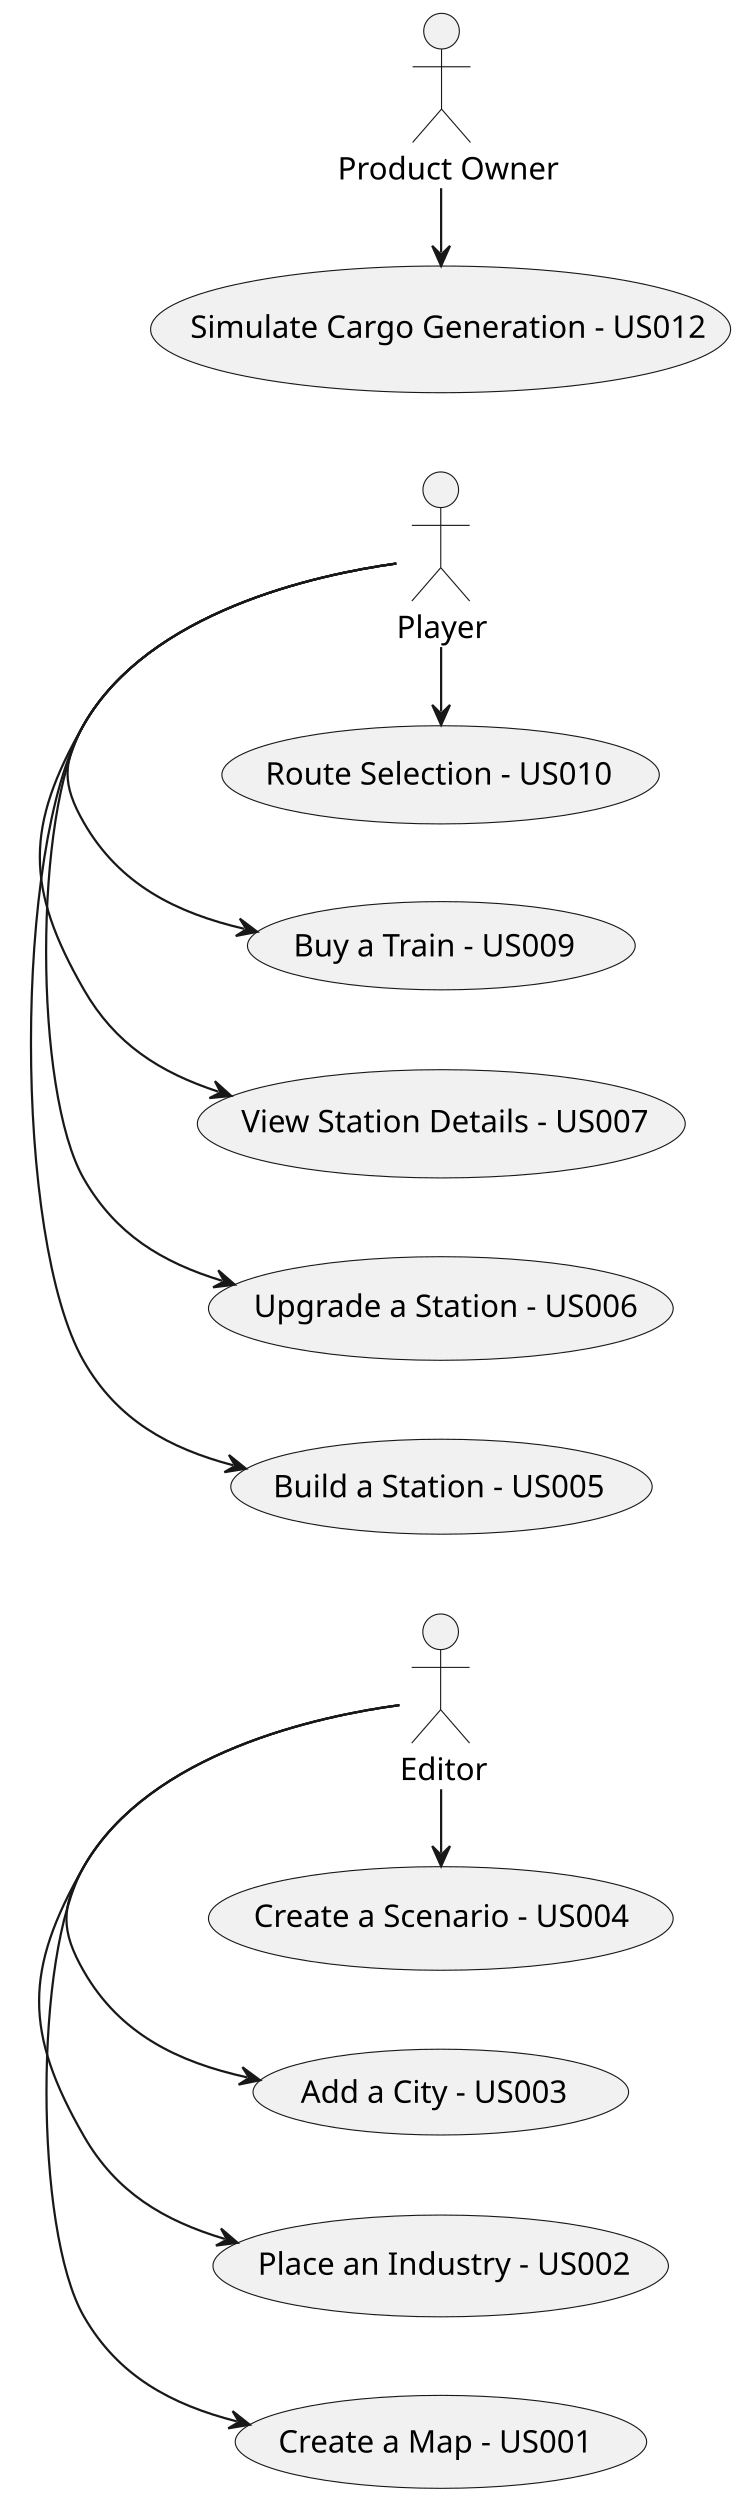
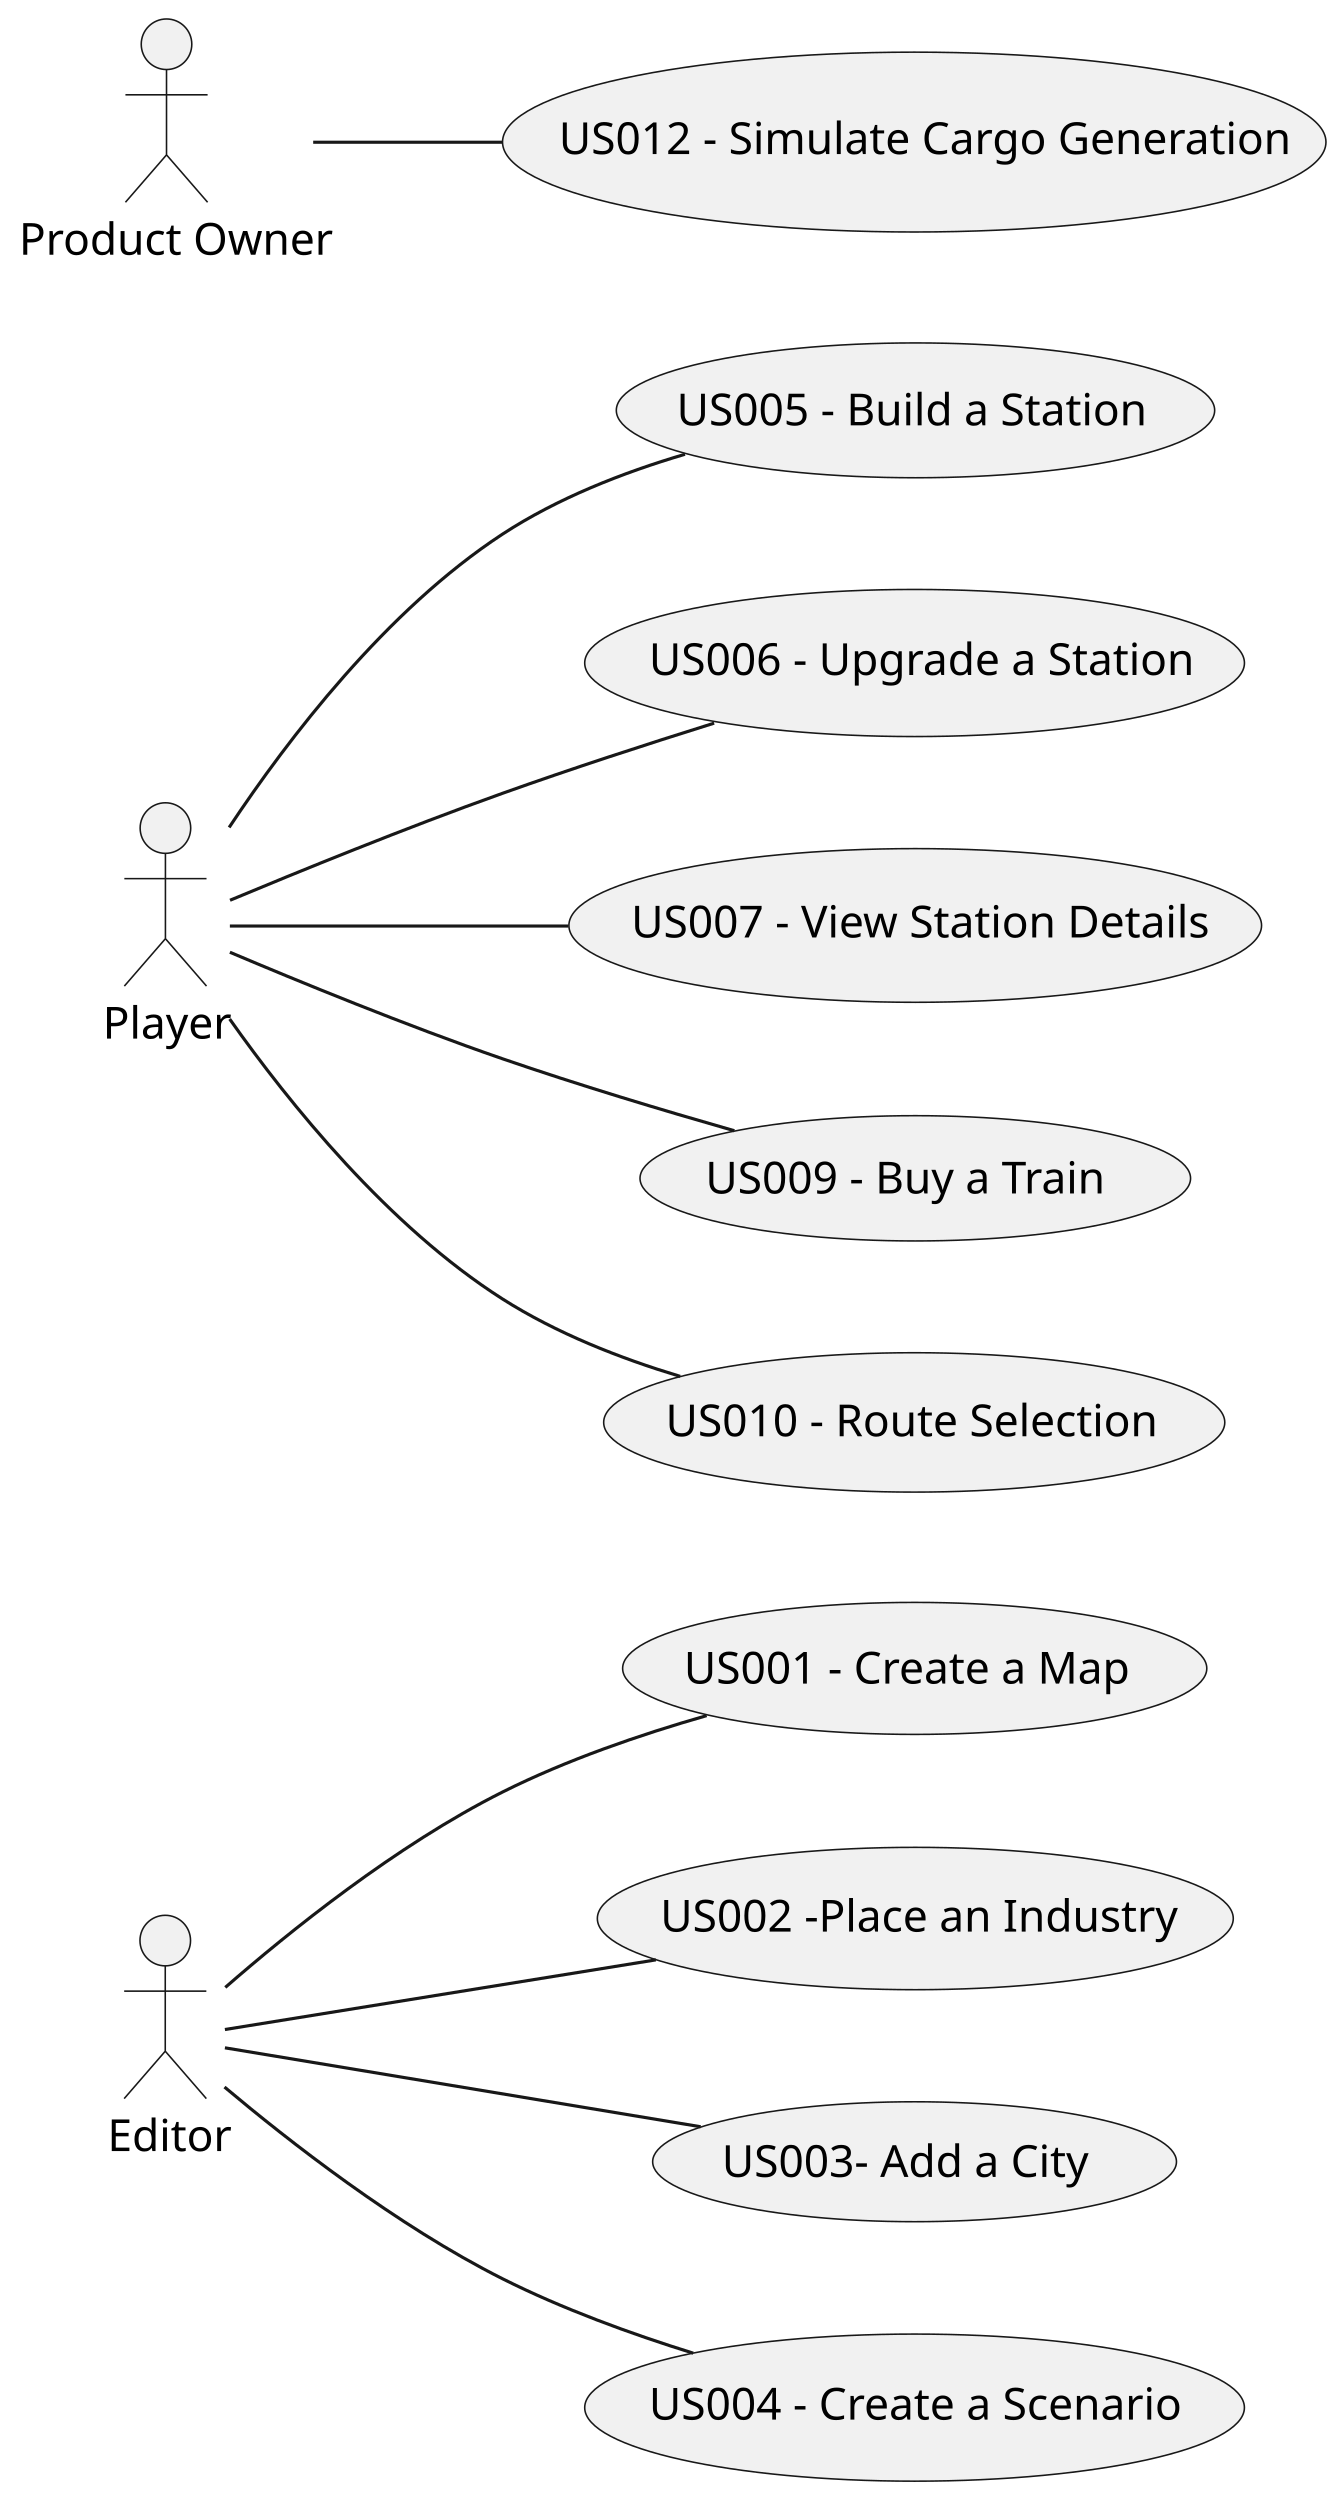
- <svg xmlns="http://www.w3.org/2000/svg" contentStyleType="text/css" height="1123px" preserveAspectRatio="none" style="width:334px;height:1123px;background:#FFFFFF;" version="1.1" viewBox="0 0 334 1123" width="334px" zoomAndPan="magnify">
+ <svg xmlns="http://www.w3.org/2000/svg" contentStyleType="text/css" height="791px" preserveAspectRatio="none" style="width:425px;height:791px;background:#FFFFFF;" version="1.1" viewBox="0 0 425 791" width="425px" zoomAndPan="magnify">
  <defs />
  <g>
    <g id="elem_Editor">
-       <ellipse cx="197.936" cy="733" fill="#F1F1F1" rx="8" ry="8" style="stroke:#181818;stroke-width:0.5;" />
-       <path d="M197.936,741 L197.936,768 M184.936,749 L210.936,749 M197.936,768 L184.936,783 M197.936,768 L210.936,783 " fill="none" style="stroke:#181818;stroke-width:0.5;" />
-       <text fill="#000000" font-family="sans-serif" font-size="14" lengthAdjust="spacing" textLength="36.572" x="179.65" y="799.607">Editor</text>
+       <ellipse cx="52.286" cy="614" fill="#F1F1F1" rx="8" ry="8" style="stroke:#181818;stroke-width:0.5;" />
+       <path d="M52.286,622 L52.286,649 M39.286,630 L65.286,630 M52.286,649 L39.286,664 M52.286,649 L65.286,664 " fill="none" style="stroke:#181818;stroke-width:0.5;" />
+       <text fill="#000000" font-family="sans-serif" font-size="14" lengthAdjust="spacing" textLength="36.572" x="34" y="680.607">Editor</text>
    </g>
    <g id="elem_Player">
-       <ellipse cx="197.991" cy="220" fill="#F1F1F1" rx="8" ry="8" style="stroke:#181818;stroke-width:0.5;" />
-       <path d="M197.991,228 L197.991,255 M184.991,236 L210.991,236 M197.991,255 L184.991,270 M197.991,255 L210.991,270 " fill="none" style="stroke:#181818;stroke-width:0.5;" />
-       <text fill="#000000" font-family="sans-serif" font-size="14" lengthAdjust="spacing" textLength="39.683" x="178.15" y="286.607">Player</text>
+       <ellipse cx="52.341" cy="262" fill="#F1F1F1" rx="8" ry="8" style="stroke:#181818;stroke-width:0.5;" />
+       <path d="M52.341,270 L52.341,297 M39.341,278 L65.341,278 M52.341,297 L39.341,312 M52.341,297 L65.341,312 " fill="none" style="stroke:#181818;stroke-width:0.5;" />
+       <text fill="#000000" font-family="sans-serif" font-size="14" lengthAdjust="spacing" textLength="39.683" x="32.5" y="328.607">Player</text>
    </g>
    <g id="elem_ProductOwner">
-       <ellipse cx="198.336" cy="14" fill="#F1F1F1" rx="8" ry="8" style="stroke:#181818;stroke-width:0.5;" />
-       <path d="M198.336,22 L198.336,49 M185.336,30 L211.336,30 M198.336,49 L185.336,64 M198.336,49 L211.336,64 " fill="none" style="stroke:#181818;stroke-width:0.5;" />
-       <text fill="#000000" font-family="sans-serif" font-size="14" lengthAdjust="spacing" textLength="93.372" x="151.65" y="80.607">Product Owner</text>
+       <ellipse cx="52.686" cy="14" fill="#F1F1F1" rx="8" ry="8" style="stroke:#181818;stroke-width:0.5;" />
+       <path d="M52.686,22 L52.686,49 M39.686,30 L65.686,30 M52.686,49 L39.686,64 M52.686,49 L65.686,64 " fill="none" style="stroke:#181818;stroke-width:0.5;" />
+       <text fill="#000000" font-family="sans-serif" font-size="14" lengthAdjust="spacing" textLength="93.372" x="6" y="80.607">Product Owner</text>
    </g>
    <g id="elem_US001">
-       <ellipse cx="198.066" cy="1096.883" fill="#F1F1F1" rx="92.416" ry="20.883" style="stroke:#181818;stroke-width:0.5;" />
-       <text fill="#000000" font-family="sans-serif" font-size="14" lengthAdjust="spacing" textLength="140.068" x="125.032" y="1101.687">Create a Map - US001</text>
+       <ellipse cx="289.416" cy="527.883" fill="#F1F1F1" rx="92.416" ry="20.883" style="stroke:#181818;stroke-width:0.5;" />
+       <text fill="#000000" font-family="sans-serif" font-size="14" lengthAdjust="spacing" textLength="140.068" x="216.382" y="532.687">US001 - Create a Map</text>
    </g>
    <g id="elem_US002">
-       <ellipse cx="197.953" cy="1017.861" fill="#F1F1F1" rx="102.303" ry="22.861" style="stroke:#181818;stroke-width:0.5;" />
-       <text fill="#000000" font-family="sans-serif" font-size="14" lengthAdjust="spacing" textLength="163.42" x="115.797" y="1021.826">Place an Industry - US002</text>
+       <ellipse cx="289.604" cy="607.021" fill="#F1F1F1" rx="100.604" ry="22.521" style="stroke:#181818;stroke-width:0.5;" />
+       <text fill="#000000" font-family="sans-serif" font-size="14" lengthAdjust="spacing" textLength="159.53" x="208.91" y="611.16">US002 -Place an Industry</text>
    </g>
    <g id="elem_US003">
-       <ellipse cx="198.012" cy="939.772" fill="#F1F1F1" rx="84.362" ry="19.272" style="stroke:#181818;stroke-width:0.5;" />
-       <text fill="#000000" font-family="sans-serif" font-size="14" lengthAdjust="spacing" textLength="119.834" x="135.095" y="944.576">Add a City - US003</text>
+       <ellipse cx="289.368" cy="683.973" fill="#F1F1F1" rx="82.868" ry="18.974" style="stroke:#181818;stroke-width:0.5;" />
+       <text fill="#000000" font-family="sans-serif" font-size="14" lengthAdjust="spacing" textLength="115.944" x="228.395" y="688.777">US003- Add a City</text>
    </g>
    <g id="elem_US004">
-       <ellipse cx="198.016" cy="861.773" fill="#F1F1F1" rx="104.366" ry="23.273" style="stroke:#181818;stroke-width:0.5;" />
-       <text fill="#000000" font-family="sans-serif" font-size="14" lengthAdjust="spacing" textLength="168.089" x="113.972" y="865.57">Create a Scenario - US004</text>
+       <ellipse cx="289.366" cy="761.773" fill="#F1F1F1" rx="104.366" ry="23.273" style="stroke:#181818;stroke-width:0.5;" />
+       <text fill="#000000" font-family="sans-serif" font-size="14" lengthAdjust="spacing" textLength="168.089" x="205.322" y="765.57">US004 - Create a Scenario</text>
    </g>
    <g id="elem_US005">
-       <ellipse cx="198.311" cy="667.832" fill="#F1F1F1" rx="94.661" ry="21.332" style="stroke:#181818;stroke-width:0.5;" />
-       <text fill="#000000" font-family="sans-serif" font-size="14" lengthAdjust="spacing" textLength="145.53" x="122.732" y="672.581">Build a Station - US005</text>
+       <ellipse cx="289.661" cy="129.832" fill="#F1F1F1" rx="94.661" ry="21.332" style="stroke:#181818;stroke-width:0.5;" />
+       <text fill="#000000" font-family="sans-serif" font-size="14" lengthAdjust="spacing" textLength="145.53" x="214.082" y="134.581">US005 - Build a Station</text>
    </g>
    <g id="elem_US006">
-       <ellipse cx="198.023" cy="587.774" fill="#F1F1F1" rx="104.373" ry="23.274" style="stroke:#181818;stroke-width:0.5;" />
-       <text fill="#000000" font-family="sans-serif" font-size="14" lengthAdjust="spacing" textLength="168.102" x="113.971" y="591.571">Upgrade a Station - US006</text>
+       <ellipse cx="289.373" cy="209.774" fill="#F1F1F1" rx="104.373" ry="23.274" style="stroke:#181818;stroke-width:0.5;" />
+       <text fill="#000000" font-family="sans-serif" font-size="14" lengthAdjust="spacing" textLength="168.102" x="205.321" y="213.571">US006 - Upgrade a Station</text>
    </g>
    <g id="elem_US007">
-       <ellipse cx="198.23" cy="504.816" fill="#F1F1F1" rx="109.58" ry="24.316" style="stroke:#181818;stroke-width:0.5;" />
-       <text fill="#000000" font-family="sans-serif" font-size="14" lengthAdjust="spacing" textLength="179.751" x="108.354" y="508.613">View Station Details - US007</text>
+       <ellipse cx="289.58" cy="292.816" fill="#F1F1F1" rx="109.58" ry="24.316" style="stroke:#181818;stroke-width:0.5;" />
+       <text fill="#000000" font-family="sans-serif" font-size="14" lengthAdjust="spacing" textLength="179.751" x="199.704" y="296.613">US007 - View Station Details</text>
    </g>
    <g id="elem_US009">
-       <ellipse cx="198.248" cy="424.82" fill="#F1F1F1" rx="87.098" ry="19.82" style="stroke:#181818;stroke-width:0.5;" />
-       <text fill="#000000" font-family="sans-serif" font-size="14" lengthAdjust="spacing" textLength="126.834" x="131.831" y="429.623">Buy a Train - US009</text>
+       <ellipse cx="289.598" cy="372.82" fill="#F1F1F1" rx="87.098" ry="19.82" style="stroke:#181818;stroke-width:0.5;" />
+       <text fill="#000000" font-family="sans-serif" font-size="14" lengthAdjust="spacing" textLength="126.834" x="223.181" y="377.623">US009 - Buy a Train</text>
    </g>
    <g id="elem_US010">
-       <ellipse cx="197.911" cy="348.052" fill="#F1F1F1" rx="98.261" ry="22.052" style="stroke:#181818;stroke-width:0.5;" />
-       <text fill="#000000" font-family="sans-serif" font-size="14" lengthAdjust="spacing" textLength="154.089" x="119.234" y="352.432">Route Selection - US010</text>
+       <ellipse cx="289.261" cy="450.052" fill="#F1F1F1" rx="98.261" ry="22.052" style="stroke:#181818;stroke-width:0.5;" />
+       <text fill="#000000" font-family="sans-serif" font-size="14" lengthAdjust="spacing" textLength="154.089" x="210.584" y="454.432">US010 - Route Selection</text>
    </g>
    <g id="elem_US012">
-       <ellipse cx="197.917" cy="147.953" fill="#F1F1F1" rx="130.268" ry="28.453" style="stroke:#181818;stroke-width:0.5;" />
-       <text fill="#000000" font-family="sans-serif" font-size="14" lengthAdjust="spacing" textLength="224.895" x="85.47" y="151.75">Simulate Cargo Generation - US012</text>
+       <ellipse cx="289.267" cy="44.953" fill="#F1F1F1" rx="130.268" ry="28.453" style="stroke:#181818;stroke-width:0.5;" />
+       <text fill="#000000" font-family="sans-serif" font-size="14" lengthAdjust="spacing" textLength="224.895" x="176.82" y="48.75">US012 - Simulate Cargo Generation</text>
+     </g>
+     <g id="link_Editor_US004">
+       <path d="M71.03,660.34 C91.1,677.22 125.51,704.18 159,721 C177.86,730.47 199.36,738.33 219.35,744.55 " fill="none" id="Editor-US004" style="stroke:#181818;stroke-width:1.0;" />
+     </g>
+     <g id="link_Editor_US003">
+       <path d="M71.16,647.93 C102.71,653.17 170.23,664.37 221.7,672.91 " fill="none" id="Editor-US003" style="stroke:#181818;stroke-width:1.0;" />
+     </g>
+     <g id="link_Editor_US002">
+       <path d="M71.16,642.14 C99.88,637.5 158.41,628.04 207.51,620.1 " fill="none" id="Editor-US002" style="stroke:#181818;stroke-width:1.0;" />
    </g>
    <g id="link_Editor_US001">
-       <path d="M179.42,765.94 C143.8,770.77 67.26,786.95 37.65,838.5 C15.29,877.43 15.29,1001.57 37.65,1040.5 C53.03,1067.27 76.777,1080.112 106.387,1087.692 " fill="none" id="Editor-to-US001" style="stroke:#181818;stroke-width:1.0;" />
-       <polygon fill="#181818" points="112.2,1089.18,104.473,1083.073,107.356,1087.94,102.489,1090.823,112.2,1089.18" style="stroke:#181818;stroke-width:1.0;" />
+       <path d="M71.28,628.82 C91.29,611.37 125.4,583.84 159,567 C179.15,556.9 202.4,548.89 223.59,542.82 " fill="none" id="Editor-US001" style="stroke:#181818;stroke-width:1.0;" />
    </g>
-     <g id="link_Editor_US002">
-       <path d="M179.42,765.94 C143.8,770.77 67.26,786.95 37.65,838.5 C10.87,885.13 10.87,912.87 37.65,959.5 C52.13,984.7 73.291,997.462 101.001,1005.742 " fill="none" id="Editor-to-US002" style="stroke:#181818;stroke-width:1.0;" />
-       <polygon fill="#181818" points="106.75,1007.46,99.272,1001.051,101.959,1006.029,96.981,1008.716,106.75,1007.46" style="stroke:#181818;stroke-width:1.0;" />
+     <g id="link_Player_US010">
+       <path d="M72.66,322.41 C91.57,349.2 122.84,387.98 159,411 C175.94,421.78 196,429.71 215.22,435.49 " fill="none" id="Player-US010" style="stroke:#181818;stroke-width:1.0;" />
    </g>
-     <g id="link_Editor_US003">
-       <path d="M179.42,765.94 C143.8,770.77 67.26,786.95 37.65,838.5 C27.25,856.61 27.25,867.39 37.65,885.5 C53.77,913.57 79.81,926.291 110.96,933.141 " fill="none" id="Editor-to-US003" style="stroke:#181818;stroke-width:1.0;" />
-       <polygon fill="#181818" points="116.82,934.43,108.889,928.59,111.937,933.356,107.171,936.404,116.82,934.43" style="stroke:#181818;stroke-width:1.0;" />
+     <g id="link_Player_US009">
+       <path d="M72.74,301.29 C93.73,310.19 128.44,324.46 159,335 C182.81,343.21 209.46,351.23 232.36,357.77 " fill="none" id="Player-US009" style="stroke:#181818;stroke-width:1.0;" />
    </g>
-     <g id="link_Editor_US004">
-       <path d="M198.15,803.74 C198.15,815.25 198.15,820.76 198.15,832.27 " fill="none" id="Editor-to-US004" style="stroke:#181818;stroke-width:1.0;" />
-       <polygon fill="#181818" points="198.15,838.27,202.15,829.27,198.15,833.27,194.15,829.27,198.15,838.27" style="stroke:#181818;stroke-width:1.0;" />
+     <g id="link_Player_US007">
+       <path d="M72.73,293 C96.52,293 138.9,293 179.84,293 " fill="none" id="Player-US007" style="stroke:#181818;stroke-width:1.0;" />
+     </g>
+     <g id="link_Player_US006">
+       <path d="M72.78,284.84 C93.82,276.05 128.55,261.87 159,251 C180.66,243.27 204.6,235.48 225.95,228.8 " fill="none" id="Player-US006" style="stroke:#181818;stroke-width:1.0;" />
    </g>
    <g id="link_Player_US005">
-       <path d="M178.02,253.13 C141.83,258.19 66.87,274.62 37.65,325.5 C6,380.61 6,556.39 37.65,611.5 C52.73,637.76 75.671,650.502 104.701,658.202 " fill="none" id="Player-to-US005" style="stroke:#181818;stroke-width:1.0;" />
-       <polygon fill="#181818" points="110.5,659.74,102.826,653.566,105.667,658.458,100.775,661.299,110.5,659.74" style="stroke:#181818;stroke-width:1.0;" />
-     </g>
-     <g id="link_Player_US006">
-       <path d="M178.02,253.13 C141.83,258.19 66.87,274.62 37.65,325.5 C15.07,364.81 15.07,490.19 37.65,529.5 C51.91,554.32 72.482,566.987 99.742,575.317 " fill="none" id="Player-to-US006" style="stroke:#181818;stroke-width:1.0;" />
-       <polygon fill="#181818" points="105.48,577.07,98.042,570.615,100.698,575.609,95.704,578.265,105.48,577.07" style="stroke:#181818;stroke-width:1.0;" />
-     </g>
-     <g id="link_Player_US007">
-       <path d="M178.02,253.13 C141.83,258.19 66.87,274.62 37.65,325.5 C11.31,371.36 11.31,398.64 37.65,444.5 C51.67,468.9 71.51,481.658 98.15,490.408 " fill="none" id="Player-to-US007" style="stroke:#181818;stroke-width:1.0;" />
-       <polygon fill="#181818" points="103.85,492.28,96.548,485.671,99.1,490.72,94.051,493.272,103.85,492.28" style="stroke:#181818;stroke-width:1.0;" />
-     </g>
-     <g id="link_Player_US009">
-       <path d="M178.02,253.13 C141.83,258.19 66.87,274.62 37.65,325.5 C27.91,342.46 27.91,352.54 37.65,369.5 C53.58,397.24 78.996,410.07 109.726,417.22 " fill="none" id="Player-to-US009" style="stroke:#181818;stroke-width:1.0;" />
-       <polygon fill="#181818" points="115.57,418.58,107.711,412.644,110.7,417.447,105.898,420.436,115.57,418.58" style="stroke:#181818;stroke-width:1.0;" />
-     </g>
-     <g id="link_Player_US010">
-       <path d="M198.15,290.65 C198.15,302.32 198.15,307.98 198.15,319.64 " fill="none" id="Player-to-US010" style="stroke:#181818;stroke-width:1.0;" />
-       <polygon fill="#181818" points="198.15,325.64,202.15,316.64,198.15,320.64,194.15,316.64,198.15,325.64" style="stroke:#181818;stroke-width:1.0;" />
+       <path d="M72.5,261.8 C91.19,233.64 122.22,193.06 159,169 C176.29,157.69 197,149.55 216.73,143.73 " fill="none" id="Player-US005" style="stroke:#181818;stroke-width:1.0;" />
    </g>
    <g id="link_ProductOwner_US012">
-       <path d="M198.15,84.54 C198.15,96.17 198.15,101.8 198.15,113.43 " fill="none" id="ProductOwner-to-US012" style="stroke:#181818;stroke-width:1.0;" />
-       <polygon fill="#181818" points="198.15,119.43,202.15,110.43,198.15,114.43,194.15,110.43,198.15,119.43" style="stroke:#181818;stroke-width:1.0;" />
+       <path d="M99.09,45 C116.57,45 137.51,45 158.99,45 " fill="none" id="ProductOwner-US012" style="stroke:#181818;stroke-width:1.0;" />
    </g>
  </g>
</svg>
